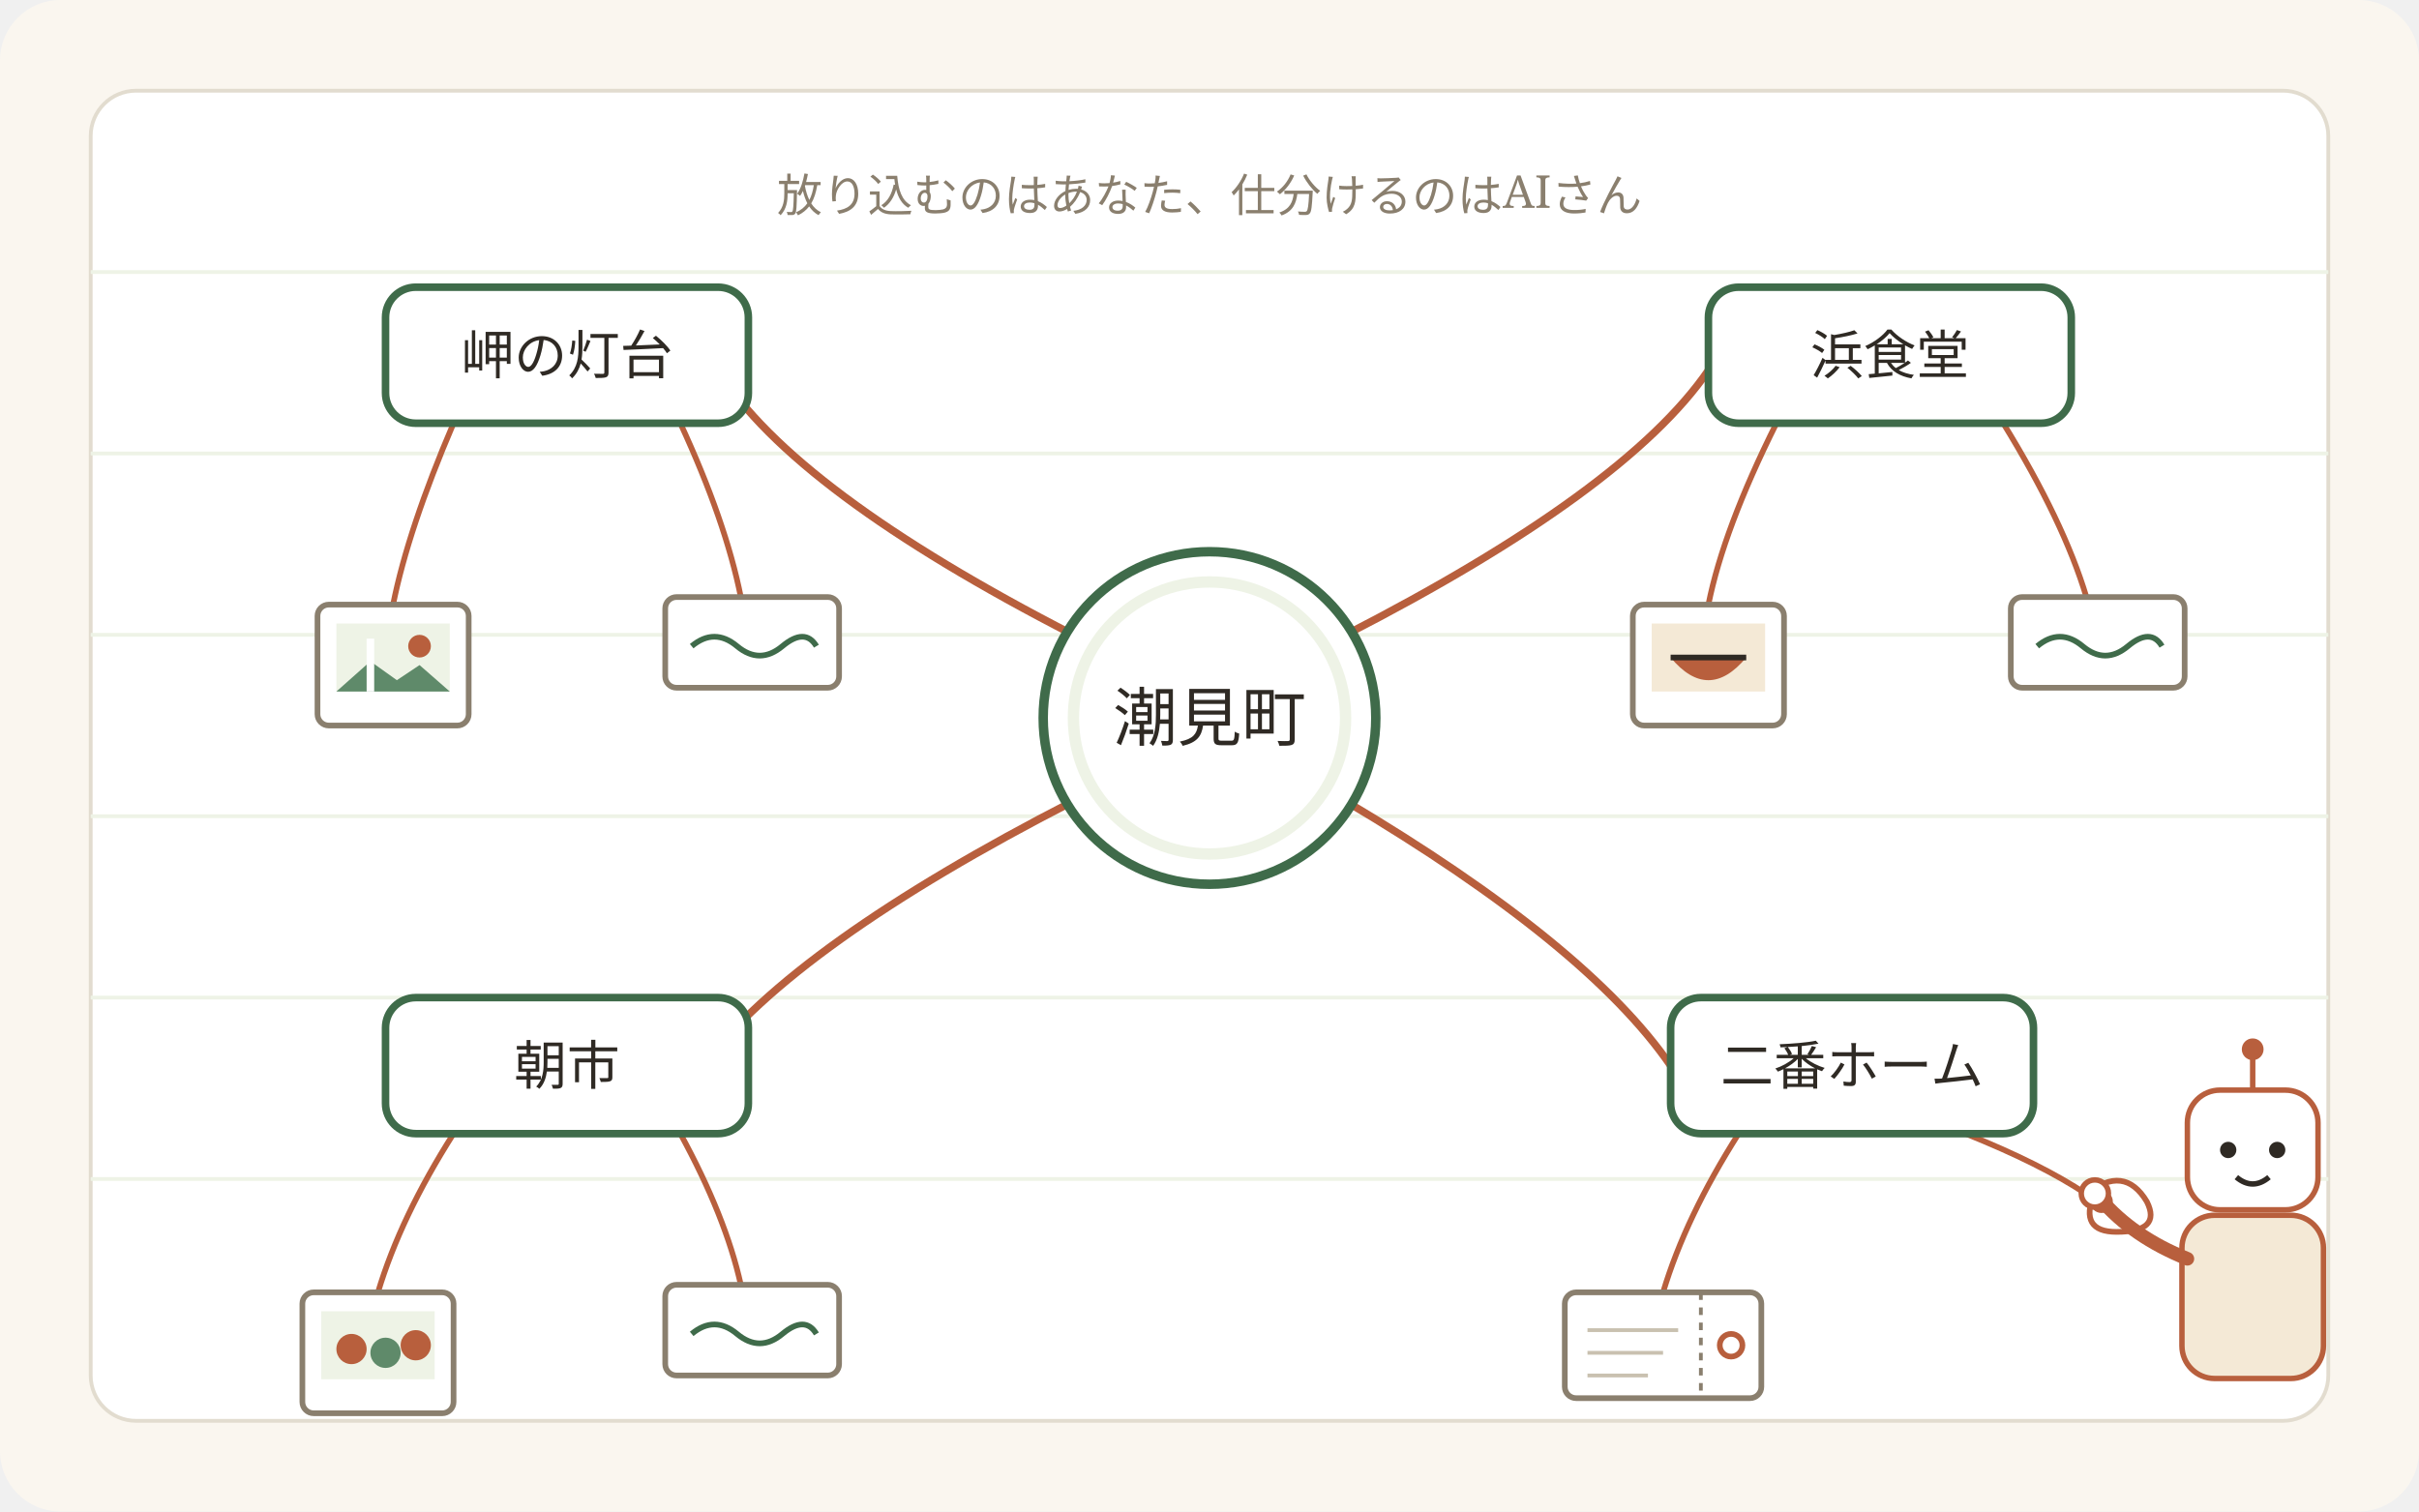
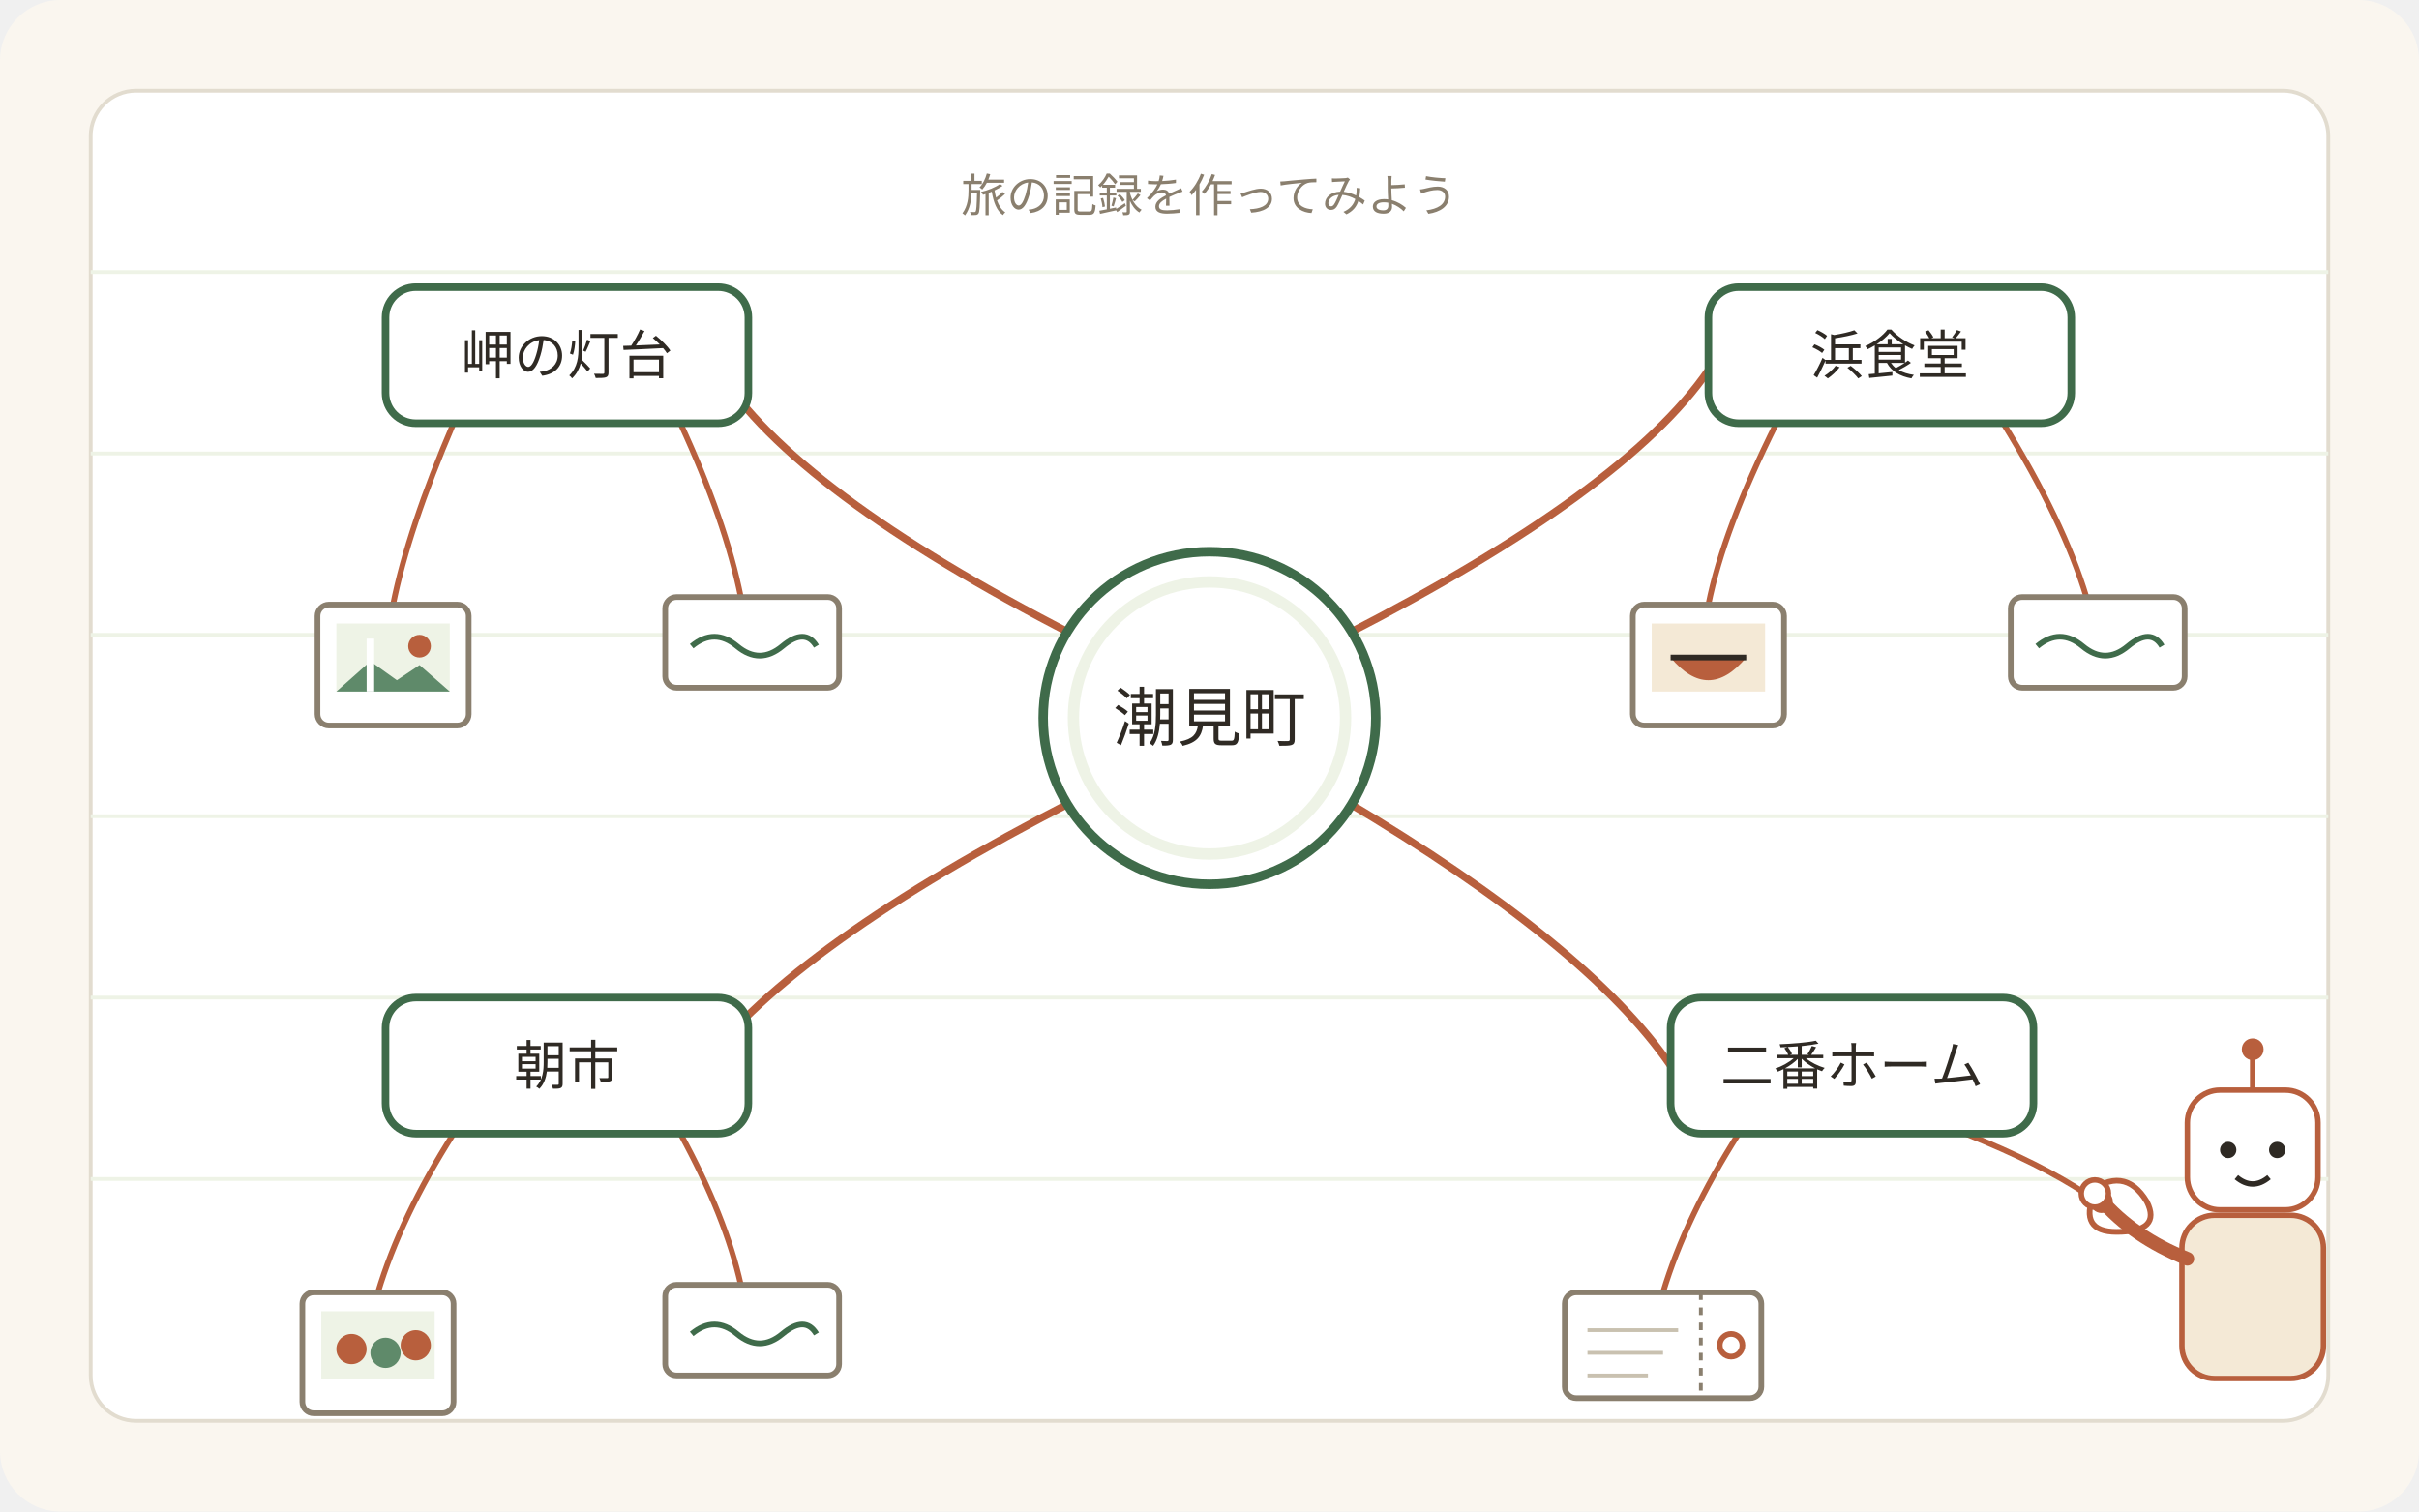
<svg xmlns="http://www.w3.org/2000/svg" viewBox="0 0 640 400" width="640" height="400" role="img" aria-label="ノートのつながりを示すグラフの絵。中央の「潮見町」のページから「岬の灯台」「浜食堂」「朝市」「二番ホーム」のページへ糸が伸び、その先に写真・切符・一行の小さなノートが実のように下がっている。隅ではAIさん人形が糸を結んでいる">
  <defs>
    <style>
      .cap { font-family: 'Zen Kurenaido', 'Shippori Mincho B1', serif; fill: #2f2a24; }
      .thread { stroke: #b85f3d; stroke-width: 2; fill: none; stroke-linecap: round; }
      .thread--thin { stroke: #b85f3d; stroke-width: 1.5; fill: none; stroke-linecap: round; }
      .page { fill: #ffffff; stroke: #3f6b4a; stroke-width: 2; }
      .leaf { fill: #ffffff; stroke: #8a7f6e; stroke-width: 1.5; }
    </style>
  </defs>
  <rect width="640" height="400" rx="16" fill="#faf6ef" />
  <rect x="24" y="24" width="592" height="352" rx="12" fill="#ffffff" stroke="#e2dccf" />
  <g stroke="#eef3e6">
    <line x1="24" y1="72" x2="616" y2="72" />
    <line x1="24" y1="120" x2="616" y2="120" />
    <line x1="24" y1="168" x2="616" y2="168" />
    <line x1="24" y1="216" x2="616" y2="216" />
    <line x1="24" y1="264" x2="616" y2="264" />
    <line x1="24" y1="312" x2="616" y2="312" />
  </g>
  <path class="thread" d="M284 168 Q210 130 190 98" />
  <path class="thread" d="M356 168 Q430 130 452 98" />
  <path class="thread" d="M284 212 Q210 250 186 282" />
  <path class="thread" d="M356 212 Q420 250 442 282" />
  <path class="thread--thin" d="M120 112 Q108 140 104 160" />
  <path class="thread--thin" d="M180 112 Q192 138 196 158" />
  <path class="thread--thin" d="M470 112 Q456 140 452 160" />
  <path class="thread--thin" d="M530 112 Q546 138 552 158" />
  <path class="thread--thin" d="M120 300 Q106 322 100 342" />
  <path class="thread--thin" d="M180 300 Q192 322 196 340" />
  <path class="thread--thin" d="M460 300 Q446 322 440 342" />
  <path class="thread--thin" d="M520 300 Q540 308 552 316" />
  <circle cx="320" cy="190" r="44" fill="#ffffff" stroke="#3f6b4a" stroke-width="2.5" />
  <circle cx="320" cy="190" r="36" fill="none" stroke="#eef3e6" stroke-width="3" />
  <text x="320" y="196" text-anchor="middle" class="cap" font-size="17">潮見町</text>
  <g>
    <rect x="102" y="76" width="96" height="36" rx="8" class="page" />
    <text x="150" y="99" text-anchor="middle" class="cap" font-size="14">岬の灯台</text>
  </g>
  <g>
    <rect x="452" y="76" width="96" height="36" rx="8" class="page" />
    <text x="500" y="99" text-anchor="middle" class="cap" font-size="14">浜食堂</text>
  </g>
  <g>
    <rect x="102" y="264" width="96" height="36" rx="8" class="page" />
    <text x="150" y="287" text-anchor="middle" class="cap" font-size="14">朝市</text>
  </g>
  <g>
    <rect x="442" y="264" width="96" height="36" rx="8" class="page" />
    <text x="490" y="287" text-anchor="middle" class="cap" font-size="14">二番ホーム</text>
  </g>
  <g transform="translate(84 160)">
    <rect x="0" y="0" width="40" height="32" rx="3" class="leaf" />
    <rect x="5" y="5" width="30" height="18" fill="#eef3e6" />
    <circle cx="27" cy="11" r="3" fill="#b85f3d" />
    <path d="M5 23 l9 -8 l7 5 l6 -4 l8 7 Z" fill="#5f8a6a" />
    <line x1="14" y1="9" x2="14" y2="23" stroke="#ffffff" stroke-width="2" />
  </g>
  <g transform="translate(176 158)">
    <rect x="0" y="0" width="46" height="24" rx="3" class="leaf" />
    <path d="M7 13 q6 -5 12 0 t12 0 t9 0" stroke="#3f6b4a" stroke-width="1.5" fill="none" />
  </g>
  <g transform="translate(432 160)">
    <rect x="0" y="0" width="40" height="32" rx="3" class="leaf" />
    <rect x="5" y="5" width="30" height="18" fill="#f4e9d6" />
    <path d="M10 14 q10 12 20 0 Z" fill="#b85f3d" />
    <line x1="10" y1="14" x2="30" y2="14" stroke="#2f2a24" stroke-width="1.5" />
  </g>
  <g transform="translate(532 158)">
    <rect x="0" y="0" width="46" height="24" rx="3" class="leaf" />
    <path d="M7 13 q6 -5 12 0 t12 0 t9 0" stroke="#3f6b4a" stroke-width="1.5" fill="none" />
  </g>
  <g transform="translate(80 342)">
    <rect x="0" y="0" width="40" height="32" rx="3" class="leaf" />
    <rect x="5" y="5" width="30" height="18" fill="#eef3e6" />
    <circle cx="13" cy="15" r="4" fill="#b85f3d" />
    <circle cx="22" cy="16" r="4" fill="#5f8a6a" />
    <circle cx="30" cy="14" r="4" fill="#b85f3d" />
  </g>
  <g transform="translate(176 340)">
    <rect x="0" y="0" width="46" height="24" rx="3" class="leaf" />
    <path d="M7 13 q6 -5 12 0 t12 0 t9 0" stroke="#3f6b4a" stroke-width="1.5" fill="none" />
  </g>
  <g transform="translate(414 342)">
    <rect x="0" y="0" width="52" height="28" rx="3" class="leaf" />
    <line x1="36" y1="0" x2="36" y2="28" stroke="#8a7f6e" stroke-dasharray="2 2" />
    <circle cx="44" cy="14" r="3" fill="none" stroke="#b85f3d" stroke-width="1.5" />
    <line x1="6" y1="10" x2="30" y2="10" stroke="#c9c1b0" />
    <line x1="6" y1="16" x2="26" y2="16" stroke="#c9c1b0" />
    <line x1="6" y1="22" x2="22" y2="22" stroke="#c9c1b0" />
  </g>
  <path class="thread--thin" d="M552 316 q10 -8 16 2 q4 8 -8 8 q-10 0 -6 -10" />
  <circle cx="556" cy="318" r="3" fill="#b85f3d" />
  <g transform="translate(596 300) scale(0.72)">
    <rect x="-26" y="30" width="52" height="60" rx="12" fill="#f4e9d6" stroke="#b85f3d" stroke-width="2" />
    <rect x="-24" y="-16" width="48" height="44" rx="12" fill="#ffffff" stroke="#b85f3d" stroke-width="2" />
    <circle cx="-9" cy="6" r="3" fill="#2f2a24" />
    <circle cx="9" cy="6" r="3" fill="#2f2a24" />
    <path d="M-6 16 q6 5 12 0" stroke="#2f2a24" stroke-width="2" fill="none" />
    <line x1="0" y1="-16" x2="0" y2="-28" stroke="#b85f3d" stroke-width="2" />
    <circle cx="0" cy="-31" r="4" fill="#b85f3d" />
    <path d="M-24 46 q-20 -8 -32 -22" stroke="#b85f3d" stroke-width="5" stroke-linecap="round" fill="none" />
    <circle cx="-58" cy="22" r="5" fill="#ffffff" stroke="#b85f3d" stroke-width="2" />
  </g>
-   <text x="320" y="56" text-anchor="middle" class="cap" font-size="12" style="fill:#8a7f6e">放り込むのはあなた、仕分けるのはAIさん</text>
+   <text x="320" y="56" text-anchor="middle" class="cap" font-size="12" style="fill:#8a7f6e">旅の記録を作ってみよう</text>
</svg>
